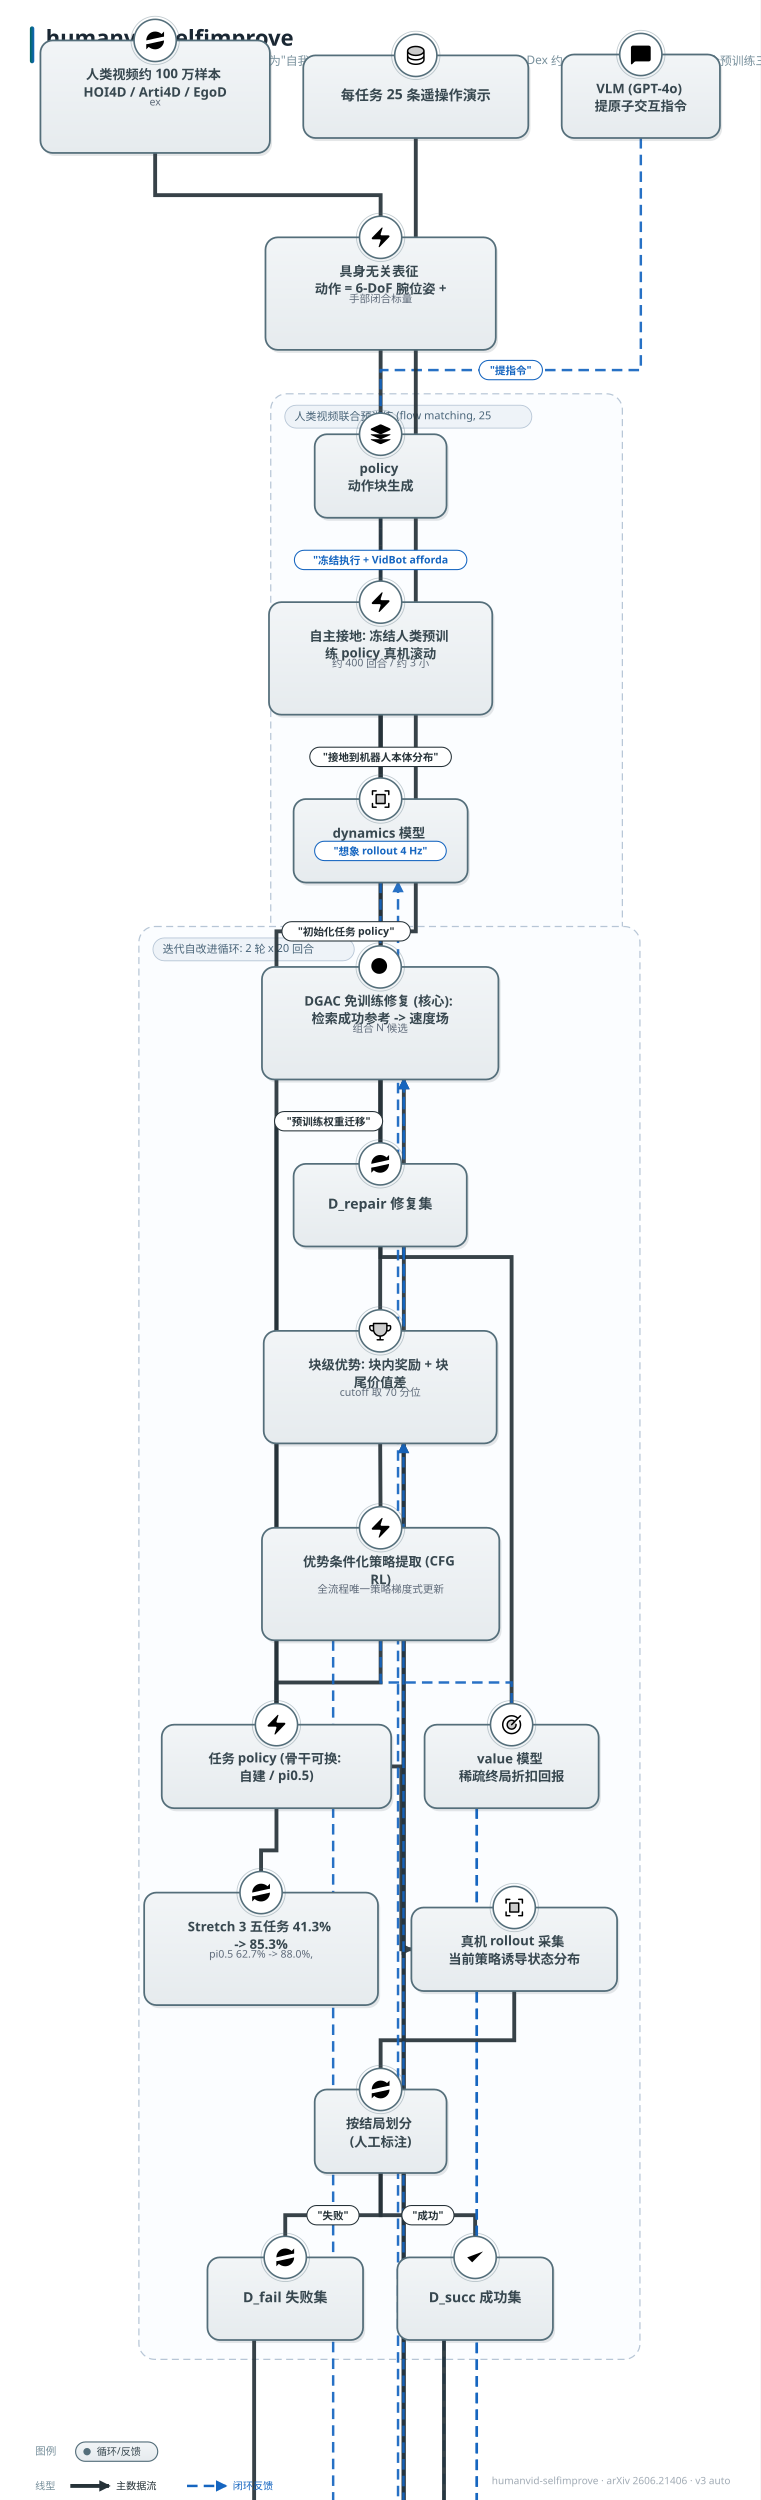
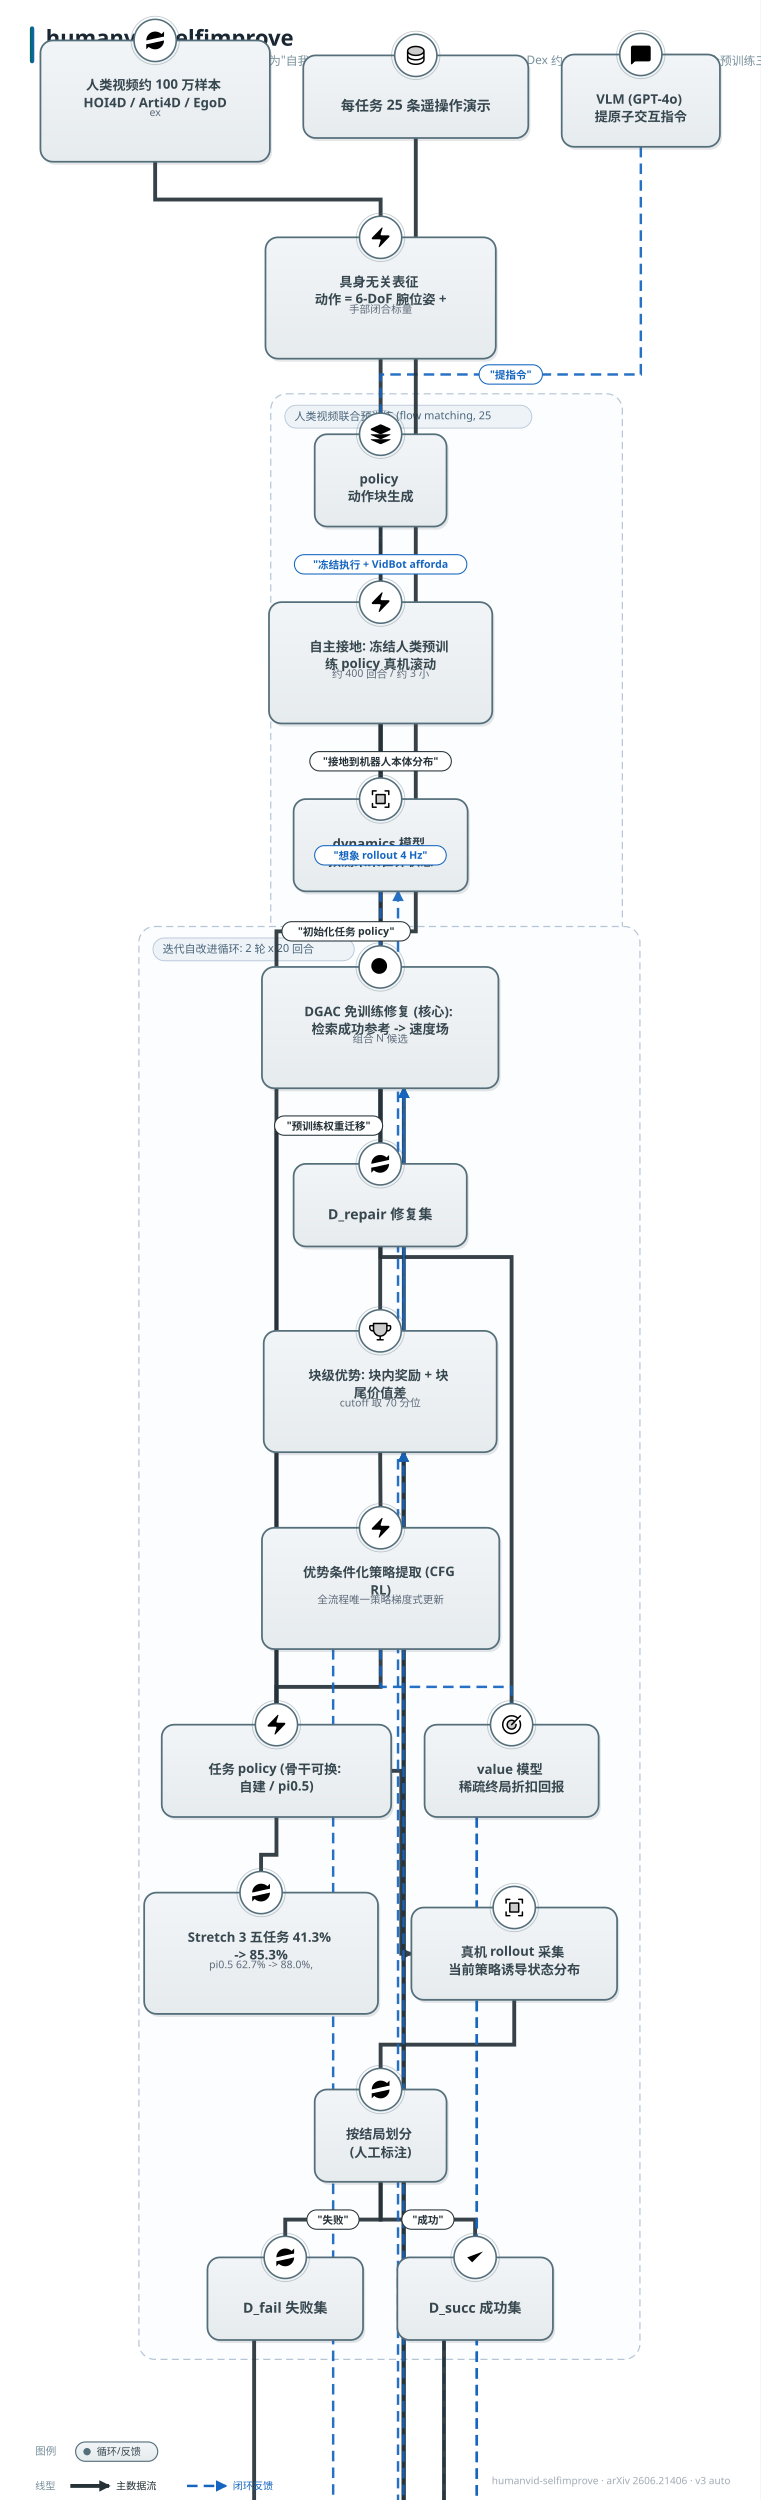
<svg xmlns="http://www.w3.org/2000/svg" width="865" height="2844" viewBox="0 0 865 2844" font-family="'PingFang SC','Hiragino Sans GB','Microsoft YaHei','Segoe UI',sans-serif">
  <style>text{font-family:'PingFang SC','Hiragino Sans GB','Microsoft YaHei','Segoe UI',sans-serif;} .lbl{font-weight:700;}</style>
  <defs>
    <linearGradient id="g-data" x1="0" y1="0" x2="0" y2="1">
      <stop offset="0" stop-color="#f1f9f1" />
      <stop offset="1" stop-color="#e2f0e2" />
    </linearGradient>
    <linearGradient id="g-frozen" x1="0" y1="0" x2="0" y2="1">
      <stop offset="0" stop-color="#f0f7fe" />
      <stop offset="1" stop-color="#dcecfb" />
    </linearGradient>
    <linearGradient id="g-train" x1="0" y1="0" x2="0" y2="1">
      <stop offset="0" stop-color="#fff6e8" />
      <stop offset="1" stop-color="#ffedd4" />
    </linearGradient>
    <linearGradient id="g-loss" x1="0" y1="0" x2="0" y2="1">
      <stop offset="0" stop-color="#fdf0f1" />
      <stop offset="1" stop-color="#f9e0e2" />
    </linearGradient>
    <linearGradient id="g-act" x1="0" y1="0" x2="0" y2="1">
      <stop offset="0" stop-color="#f8f1fb" />
      <stop offset="1" stop-color="#f0e4f7" />
    </linearGradient>
    <linearGradient id="g-loop" x1="0" y1="0" x2="0" y2="1">
      <stop offset="0" stop-color="#f2f5f7" />
      <stop offset="1" stop-color="#e6ebee" />
    </linearGradient>
    <linearGradient id="g-env" x1="0" y1="0" x2="0" y2="1">
      <stop offset="0" stop-color="#eef8f6" />
      <stop offset="1" stop-color="#dcf0ec" />
    </linearGradient>
    <linearGradient id="g-mem" x1="0" y1="0" x2="0" y2="1">
      <stop offset="0" stop-color="#fffef0" />
      <stop offset="1" stop-color="#fdf6d8" />
    </linearGradient>
    <linearGradient id="g-reward" x1="0" y1="0" x2="0" y2="1">
      <stop offset="0" stop-color="#fdf2f7" />
      <stop offset="1" stop-color="#f9e2ed" />
    </linearGradient>
    <linearGradient id="g-key" x1="0" y1="0" x2="0" y2="1">
      <stop offset="0" stop-color="#fffaf0" />
      <stop offset="1" stop-color="#fff1d6" />
    </linearGradient>
    <linearGradient id="g-title" x1="0" y1="0" x2="1" y2="0">
      <stop offset="0" stop-color="#00695c" />
      <stop offset="1" stop-color="#1565c0" />
    </linearGradient>
    <marker id="arr-main" viewBox="0 0 10 10" refX="8.5" refY="5" markerWidth="13" markerHeight="13" markerUnits="userSpaceOnUse" orient="auto-start-reverse">
      <path d="M0 0 L10 5 L0 10 z" fill="#546e7a" />
    </marker>
    <marker id="arr-thick" viewBox="0 0 10 10" refX="8.5" refY="5" markerWidth="13" markerHeight="13" markerUnits="userSpaceOnUse" orient="auto-start-reverse">
      <path d="M0 0 L10 5 L0 10 z" fill="#263238" />
    </marker>
    <marker id="arr-thin" viewBox="0 0 10 10" refX="8.5" refY="5" markerWidth="13" markerHeight="13" markerUnits="userSpaceOnUse" orient="auto-start-reverse">
      <path d="M0 0 L10 5 L0 10 z" fill="#9fb0bb" />
    </marker>
    <marker id="arr-fb" viewBox="0 0 10 10" refX="8.5" refY="5" markerWidth="13" markerHeight="13" markerUnits="userSpaceOnUse" orient="auto-start-reverse">
      <path d="M0 0 L10 5 L0 10 z" fill="#1565c0" />
    </marker>
    <marker id="arr-loss" viewBox="0 0 10 10" refX="8.5" refY="5" markerWidth="13" markerHeight="13" markerUnits="userSpaceOnUse" orient="auto-start-reverse">
      <path d="M0 0 L10 5 L0 10 z" fill="#c62828" />
    </marker>
  </defs>
  <rect width="865" height="2844" fill="#ffffff" />
  <rect x="34" y="30" width="5" height="42" rx="2.5" fill="url(#g-title)" />
  <text x="52" y="52" font-size="25" font-weight="800" fill="#1a2733">humanvid-selfimprove</text>
  <text x="52" y="74" font-size="13.5" fill="#78909c">把人类视频的用途从"策略初始化燃料"升级为"自我改进的预测基座"：在 HOI4D/Arti4D/EgoDex 约 100 万条人类视频样本上联合预训练三个具身无关模型——pol</text>
  <text x="831" y="2826" font-size="11.5" fill="#a0aab4" text-anchor="end">humanvid-selfimprove · arXiv 2606.21406 · v3 auto</text>
  <rect x="308" y="448" width="400" height="1631" rx="18" fill="#fbfdff" stroke="#b7c6d6" stroke-width="1.4" stroke-dasharray="8 5" />
  <rect x="324" y="461" width="281.0" height="26" rx="13" fill="#eef3f8" stroke="#b7c6d6" />
  <text x="335" y="478" font-size="12.5" fill="#4a6579">人类视频联合预训练 (flow matching, 25</text>
  <rect x="158" y="1054" width="570" height="1630" rx="18" fill="#fbfdff" stroke="#b7c6d6" stroke-width="1.4" stroke-dasharray="8 5" />
  <rect x="174" y="1067" width="229.0" height="26" rx="13" fill="#eef3f8" stroke="#b7c6d6" />
  <text x="185" y="1084" font-size="12.5" fill="#4a6579">迭代自改进循环: 2 轮 x 20 回合</text>
-   <path d="M 445.0 2009.5 L 456.5 2009.5 L 456.5 2217.5 L 468.0 2217.5" fill="none" stroke="#263238" stroke-width="4.4" marker-end="url(#arr-thick)" opacity="0.92" />
-   <path d="M 585.0 2265.0 L 585.0 2321.0 L 433.0 2321.0 L 433.0 2377.0" fill="none" stroke="#263238" stroke-width="4.4" marker-end="url(#arr-thick)" opacity="0.92" />
-   <path d="M 433.0 2472.0 L 433.0 2520.0 L 540.5 2520.0 L 540.5 2568.0" fill="none" stroke="#263238" stroke-width="4.4" marker-end="url(#arr-thick)" opacity="0.92" />
-   <path d="M 433.0 2472.0 L 433.0 2520.0 L 324.5 2520.0 L 324.5 2568.0" fill="none" stroke="#263238" stroke-width="4.4" marker-end="url(#arr-thick)" opacity="0.92" />
-   <path d="M 289.1 2662.0 L 289.1 4180.0 L 459.4 4180.0 L 459.4 1228.0" fill="none" stroke="#263238" stroke-width="4.4" marker-end="url(#arr-thick)" opacity="0.92" />
-   <path d="M 432.5 1228.0 L 432.5 1324.0" fill="none" stroke="#263238" stroke-width="4.4" marker-end="url(#arr-thick)" opacity="0.92" />
-   <path d="M 176.5 174.0 L 176.5 222.0 L 433.0 222.0 L 433.0 270.0" fill="none" stroke="#263238" stroke-width="4.4" marker-end="url(#arr-thick)" opacity="0.92" />
-   <path d="M 433.0 398.0 L 433.0 494.0" fill="none" stroke="#263238" stroke-width="4.4" marker-end="url(#arr-thick)" opacity="0.92" />
-   <path d="M 729.0 157.0 L 729.0 421.0 L 433.0 421.0 L 433.0 685.0" fill="none" stroke="#1565c0" stroke-width="2.8" stroke-dasharray="12 7" marker-end="url(#arr-fb)" opacity="0.92" />
-   <path d="M 433.0 589.0 L 433.0 685.0" fill="none" stroke="#1565c0" stroke-width="2.8" stroke-dasharray="12 7" marker-end="url(#arr-fb)" opacity="0.92" />
-   <path d="M 433.0 813.0 L 433.0 909.0" fill="none" stroke="#263238" stroke-width="4.4" marker-end="url(#arr-thick)" opacity="0.92" />
-   <path d="M 433.0 813.0 L 433.0 1430.0 L 582.0 1430.0 L 582.0 1962.0" fill="none" stroke="#263238" stroke-width="4.4" marker-end="url(#arr-thick)" opacity="0.92" />
-   <path d="M 433.0 589.0 L 433.0 1275.5 L 314.5 1275.5 L 314.5 1962.0" fill="none" stroke="#263238" stroke-width="4.4" marker-end="url(#arr-thick)" opacity="0.92" />
+   <path d="M 445.0 2014.5 L 456.5 2014.5 L 456.5 2222.5 L 468.0 2222.5" fill="none" stroke="#263238" stroke-width="4.4" marker-end="url(#arr-thick)" opacity="0.92" />
+   <path d="M 585.0 2275.0 L 585.0 2326.0 L 433.0 2326.0 L 433.0 2377.0" fill="none" stroke="#263238" stroke-width="4.4" marker-end="url(#arr-thick)" opacity="0.92" />
+   <path d="M 433.0 2482.0 L 433.0 2525.0 L 540.5 2525.0 L 540.5 2568.0" fill="none" stroke="#263238" stroke-width="4.4" marker-end="url(#arr-thick)" opacity="0.92" />
+   <path d="M 433.0 2482.0 L 433.0 2525.0 L 324.5 2525.0 L 324.5 2568.0" fill="none" stroke="#263238" stroke-width="4.4" marker-end="url(#arr-thick)" opacity="0.92" />
+   <path d="M 289.1 2662.0 L 289.1 4180.0 L 459.4 4180.0 L 459.4 1238.0" fill="none" stroke="#263238" stroke-width="4.4" marker-end="url(#arr-thick)" opacity="0.92" />
+   <path d="M 432.5 1238.0 L 432.5 1324.0" fill="none" stroke="#263238" stroke-width="4.4" marker-end="url(#arr-thick)" opacity="0.92" />
+   <path d="M 176.5 184.0 L 176.5 227.0 L 433.0 227.0 L 433.0 270.0" fill="none" stroke="#263238" stroke-width="4.4" marker-end="url(#arr-thick)" opacity="0.92" />
+   <path d="M 433.0 408.0 L 433.0 494.0" fill="none" stroke="#263238" stroke-width="4.4" marker-end="url(#arr-thick)" opacity="0.92" />
+   <path d="M 729.0 167.0 L 729.0 426.0 L 433.0 426.0 L 433.0 685.0" fill="none" stroke="#1565c0" stroke-width="2.8" stroke-dasharray="12 7" marker-end="url(#arr-fb)" opacity="0.92" />
+   <path d="M 433.0 599.0 L 433.0 685.0" fill="none" stroke="#1565c0" stroke-width="2.8" stroke-dasharray="12 7" marker-end="url(#arr-fb)" opacity="0.92" />
+   <path d="M 433.0 823.0 L 433.0 909.0" fill="none" stroke="#263238" stroke-width="4.4" marker-end="url(#arr-thick)" opacity="0.92" />
+   <path d="M 433.0 823.0 L 433.0 1430.0 L 582.0 1430.0 L 582.0 1962.0" fill="none" stroke="#263238" stroke-width="4.4" marker-end="url(#arr-thick)" opacity="0.92" />
+   <path d="M 433.0 599.0 L 433.0 1280.5 L 314.5 1280.5 L 314.5 1962.0" fill="none" stroke="#263238" stroke-width="4.4" marker-end="url(#arr-thick)" opacity="0.92" />
  <path d="M 473.0 157.0 L 473.0 1059.5 L 314.5 1059.5 L 314.5 1962.0" fill="none" stroke="#263238" stroke-width="4.4" marker-end="url(#arr-thick)" opacity="0.92" />
-   <path d="M 505.1 2662.0 L 505.1 4180.0 L 459.4 4180.0 L 459.4 1228.0" fill="none" stroke="#1565c0" stroke-width="2.8" stroke-dasharray="12 7" marker-end="url(#arr-fb)" opacity="0.92" />
-   <path d="M 433.0 1004.0 L 432.5 1100.0" fill="none" stroke="#1565c0" stroke-width="2.8" stroke-dasharray="12 7" marker-end="url(#arr-fb)" opacity="0.92" />
-   <path d="M 542.4 2057.0 L 542.4 3575.0 L 459.4 3575.0 L 459.4 1228.0" fill="none" stroke="#1565c0" stroke-width="2.8" stroke-dasharray="12 7" marker-end="url(#arr-fb)" opacity="0.92" />
-   <path d="M 505.1 2662.0 L 505.1 3766.0 L 459.0 3766.0 L 459.0 1642.0" fill="none" stroke="#263238" stroke-width="4.4" marker-end="url(#arr-thick)" opacity="0.92" />
+   <path d="M 505.1 2662.0 L 505.1 4180.0 L 459.4 4180.0 L 459.4 1238.0" fill="none" stroke="#1565c0" stroke-width="2.8" stroke-dasharray="12 7" marker-end="url(#arr-fb)" opacity="0.92" />
+   <path d="M 433.0 1014.0 L 432.5 1100.0" fill="none" stroke="#1565c0" stroke-width="2.8" stroke-dasharray="12 7" marker-end="url(#arr-fb)" opacity="0.92" />
+   <path d="M 542.4 2067.0 L 542.4 3585.0 L 459.4 3585.0 L 459.4 1238.0" fill="none" stroke="#1565c0" stroke-width="2.8" stroke-dasharray="12 7" marker-end="url(#arr-fb)" opacity="0.92" />
+   <path d="M 505.1 2662.0 L 505.1 3766.0 L 459.0 3766.0 L 459.0 1652.0" fill="none" stroke="#263238" stroke-width="4.4" marker-end="url(#arr-thick)" opacity="0.92" />
  <path d="M 432.5 1418.0 L 432.5 1514.0" fill="none" stroke="#263238" stroke-width="4.4" marker-end="url(#arr-thick)" opacity="0.92" />
-   <path d="M 542.4 2057.0 L 542.4 3161.0 L 459.0 3161.0 L 459.0 1642.0" fill="none" stroke="#1565c0" stroke-width="2.8" stroke-dasharray="12 7" marker-end="url(#arr-fb)" opacity="0.92" />
-   <path d="M 432.5 1642.0 L 433.0 1738.0" fill="none" stroke="#263238" stroke-width="4.4" marker-end="url(#arr-thick)" opacity="0.92" />
-   <path d="M 433.0 1866.0 L 433.0 1914.0 L 314.5 1914.0 L 314.5 1962.0" fill="none" stroke="#263238" stroke-width="4.4" marker-end="url(#arr-thick)" opacity="0.92" />
-   <path d="M 379.0 1866.0 L 379.0 3608.0 L 452.8 3608.0 L 452.8 1004.0" fill="none" stroke="#1565c0" stroke-width="2.8" stroke-dasharray="12 7" marker-end="url(#arr-fb)" opacity="0.92" />
-   <path d="M 433.0 1866.0 L 433.0 1914.0 L 582.0 1914.0 L 582.0 1962.0" fill="none" stroke="#1565c0" stroke-width="2.8" stroke-dasharray="12 7" marker-end="url(#arr-fb)" opacity="0.92" />
-   <path d="M 314.5 2057.0 L 314.5 2105.0 L 297.0 2105.0 L 297.0 2153.0" fill="none" stroke="#263238" stroke-width="4.4" marker-end="url(#arr-thick)" opacity="0.92" />
-   <rect x="48.5" y="49.5" width="261" height="128" rx="14" fill="#37474f" opacity="0.13" />
-   <rect x="46" y="46" width="261" height="128" rx="14" fill="url(#g-loop)" stroke="#546e7a" stroke-width="2.0" />
+   <path d="M 542.4 2067.0 L 542.4 3171.0 L 459.0 3171.0 L 459.0 1652.0" fill="none" stroke="#1565c0" stroke-width="2.8" stroke-dasharray="12 7" marker-end="url(#arr-fb)" opacity="0.92" />
+   <path d="M 432.5 1652.0 L 433.0 1738.0" fill="none" stroke="#263238" stroke-width="4.4" marker-end="url(#arr-thick)" opacity="0.92" />
+   <path d="M 433.0 1876.0 L 433.0 1919.0 L 314.5 1919.0 L 314.5 1962.0" fill="none" stroke="#263238" stroke-width="4.4" marker-end="url(#arr-thick)" opacity="0.92" />
+   <path d="M 379.0 1876.0 L 379.0 3618.0 L 452.8 3618.0 L 452.8 1014.0" fill="none" stroke="#1565c0" stroke-width="2.8" stroke-dasharray="12 7" marker-end="url(#arr-fb)" opacity="0.92" />
+   <path d="M 433.0 1876.0 L 433.0 1919.0 L 582.0 1919.0 L 582.0 1962.0" fill="none" stroke="#1565c0" stroke-width="2.8" stroke-dasharray="12 7" marker-end="url(#arr-fb)" opacity="0.92" />
+   <path d="M 314.5 2067.0 L 314.5 2110.0 L 297.0 2110.0 L 297.0 2153.0" fill="none" stroke="#263238" stroke-width="4.4" marker-end="url(#arr-thick)" opacity="0.92" />
+   <rect x="48.5" y="49.5" width="261" height="138" rx="14" fill="#37474f" opacity="0.13" />
+   <rect x="46" y="46" width="261" height="138" rx="14" fill="url(#g-loop)" stroke="#546e7a" stroke-width="2.0" />
  <circle cx="176.5" cy="46" r="24" fill="#ffffff" stroke="#546e7a" stroke-width="1.8" />
  <circle cx="176.5" cy="46" r="27.5" fill="none" stroke="#546e7a" stroke-width="1" opacity="0.35" />
  <g transform="translate(163.0,32.5) scale(1.125)">
    <path d="M3 12a9 9 0 0 1 9-9 9.75 9.75 0 0 1 6.74 2.74L21 8" />
    <path d="M21 3v5h-5" />
    <path d="M21 12a9 9 0 0 1-9 9 9.75 9.75 0 0 1-6.74-2.74L3 16" />
    <path d="M8 16H3v5" />
  </g>
-   <text x="176.5" y="90" font-size="15" class="lbl" fill="#37474f" text-anchor="middle">
+   <text x="176.5" y="102" font-size="15" class="lbl" fill="#37474f" text-anchor="middle">
    <tspan x="176.5" dy="0">人类视频约 100 万样本</tspan>
    <tspan x="176.5" dy="20">HOI4D / Arti4D / EgoD</tspan>
  </text>
-   <text x="176.5" y="120" font-size="12" fill="#5f6b7a" text-anchor="middle">ex</text>
-   <rect x="304.5" y="273.5" width="262" height="128" rx="14" fill="#37474f" opacity="0.13" />
-   <rect x="302" y="270" width="262" height="128" rx="14" fill="url(#g-loop)" stroke="#546e7a" stroke-width="2.0" />
+   <text x="176.5" y="132" font-size="12" fill="#5f6b7a" text-anchor="middle">ex</text>
+   <rect x="304.5" y="273.5" width="262" height="138" rx="14" fill="#37474f" opacity="0.13" />
+   <rect x="302" y="270" width="262" height="138" rx="14" fill="url(#g-loop)" stroke="#546e7a" stroke-width="2.0" />
  <circle cx="433.0" cy="270" r="24" fill="#ffffff" stroke="#546e7a" stroke-width="1.8" />
  <circle cx="433.0" cy="270" r="27.5" fill="none" stroke="#546e7a" stroke-width="1" opacity="0.35" />
  <g transform="translate(419.5,256.5) scale(1.125)">
    <path d="M4 14a1 1 0 0 1-.78-1.63l9.9-10.2a.5.5 0 0 1 .86.46l-1.92 6.02A1 1 0 0 0 13 10h7a1 1 0 0 1 .78 1.63l-9.9 10.2a.5.5 0 0 1-.86-.46l1.92-6.02A1 1 0 0 0 11 14z" />
  </g>
-   <text x="433.0" y="314" font-size="15" class="lbl" fill="#37474f" text-anchor="middle">
+   <text x="433.0" y="326" font-size="15" class="lbl" fill="#37474f" text-anchor="middle">
    <tspan x="433.0" dy="0">具身无关表征</tspan>
    <tspan x="433.0" dy="20">动作 = 6-DoF 腕位姿 + </tspan>
  </text>
-   <text x="433.0" y="344" font-size="12" fill="#5f6b7a" text-anchor="middle">手部闭合标量</text>
-   <rect x="360.5" y="497.5" width="150" height="95" rx="14" fill="#37474f" opacity="0.13" />
-   <rect x="358" y="494" width="150" height="95" rx="14" fill="url(#g-loop)" stroke="#546e7a" stroke-width="2.0" />
+   <text x="433.0" y="356" font-size="12" fill="#5f6b7a" text-anchor="middle">手部闭合标量</text>
+   <rect x="360.5" y="497.5" width="150" height="105" rx="14" fill="#37474f" opacity="0.13" />
+   <rect x="358" y="494" width="150" height="105" rx="14" fill="url(#g-loop)" stroke="#546e7a" stroke-width="2.0" />
  <circle cx="433.0" cy="494" r="24" fill="#ffffff" stroke="#546e7a" stroke-width="1.8" />
  <circle cx="433.0" cy="494" r="27.5" fill="none" stroke="#546e7a" stroke-width="1" opacity="0.35" />
  <g transform="translate(419.5,480.5) scale(1.125)">
    <path d="M12.83 2.18a2 2 0 0 0-1.66 0L2.6 6.08a1 1 0 0 0 0 1.83l8.58 3.91a2 2 0 0 0 1.66 0l8.58-3.9a1 1 0 0 0 0-1.83z" />
    <path d="M2 12a1 1 0 0 0 .58.91l8.6 3.91a2 2 0 0 0 1.65 0l8.58-3.9A1 1 0 0 0 22 12" />
    <path d="M2 17a1 1 0 0 0 .58.91l8.6 3.91a2 2 0 0 0 1.65 0l8.58-3.9A1 1 0 0 0 22 17" />
  </g>
-   <text x="433.0" y="538" font-size="15" class="lbl" fill="#37474f" text-anchor="middle">
+   <text x="433.0" y="550" font-size="15" class="lbl" fill="#37474f" text-anchor="middle">
    <tspan x="433.0" dy="0">policy</tspan>
    <tspan x="433.0" dy="20">动作块生成</tspan>
  </text>
-   <rect x="336.5" y="912.5" width="198" height="95" rx="14" fill="#37474f" opacity="0.13" />
-   <rect x="334" y="909" width="198" height="95" rx="14" fill="url(#g-loop)" stroke="#546e7a" stroke-width="2.0" />
+   <rect x="336.5" y="912.5" width="198" height="105" rx="14" fill="#37474f" opacity="0.13" />
+   <rect x="334" y="909" width="198" height="105" rx="14" fill="url(#g-loop)" stroke="#546e7a" stroke-width="2.0" />
  <circle cx="433.0" cy="909" r="24" fill="#ffffff" stroke="#546e7a" stroke-width="1.8" />
  <circle cx="433.0" cy="909" r="27.5" fill="none" stroke="#546e7a" stroke-width="1" opacity="0.35" />
  <g transform="translate(419.5,895.5) scale(0.1055)">
    <path d="M176,80v96H80V80Z" opacity="0.2" />
    <path d="M224,40V80a8,8,0,0,1-16,0V48H176a8,8,0,0,1,0-16h40A8,8,0,0,1,224,40ZM80,208H48V176a8,8,0,0,0-16,0v40a8,8,0,0,0,8,8H80a8,8,0,0,0,0-16Zm136-40a8,8,0,0,0-8,8v32H176a8,8,0,0,0,0,16h40a8,8,0,0,0,8-8V176A8,8,0,0,0,216,168ZM40,88a8,8,0,0,0,8-8V48H80a8,8,0,0,0,0-16H40a8,8,0,0,0-8,8V80A8,8,0,0,0,40,88ZM80,72h96a8,8,0,0,1,8,8v96a8,8,0,0,1-8,8H80a8,8,0,0,1-8-8V80A8,8,0,0,1,80,72Zm8,96h80V88H88Z" />
  </g>
-   <text x="433.0" y="953" font-size="15" class="lbl" fill="#37474f" text-anchor="middle">
+   <text x="433.0" y="965" font-size="15" class="lbl" fill="#37474f" text-anchor="middle">
    <tspan x="433.0" dy="0">dynamics 模型</tspan>
    <tspan x="433.0" dy="20">预测未来世界状态</tspan>
  </text>
-   <rect x="485.5" y="1965.5" width="198" height="95" rx="14" fill="#37474f" opacity="0.13" />
-   <rect x="483" y="1962" width="198" height="95" rx="14" fill="url(#g-loop)" stroke="#546e7a" stroke-width="2.0" />
+   <rect x="485.5" y="1965.5" width="198" height="105" rx="14" fill="#37474f" opacity="0.13" />
+   <rect x="483" y="1962" width="198" height="105" rx="14" fill="url(#g-loop)" stroke="#546e7a" stroke-width="2.0" />
  <circle cx="582.0" cy="1962" r="24" fill="#ffffff" stroke="#546e7a" stroke-width="1.8" />
  <circle cx="582.0" cy="1962" r="27.5" fill="none" stroke="#546e7a" stroke-width="1" opacity="0.35" />
  <g transform="translate(568.5,1948.5) scale(0.1055)">
    <path d="M176,128a48,48,0,1,1-48-48A48,48,0,0,1,176,128Z" opacity="0.2" />
    <path d="M221.87,83.16A104.1,104.1,0,1,1,195.67,49l22.67-22.68a8,8,0,0,1,11.32,11.32l-96,96a8,8,0,0,1-11.32-11.32l27.72-27.72a40,40,0,1,0,17.87,31.09,8,8,0,1,1,16-.9,56,56,0,1,1-22.38-41.65L184.3,60.39a87.88,87.88,0,1,0,23.13,29.67,8,8,0,0,1,14.44-6.9Z" />
  </g>
-   <text x="582.0" y="2006" font-size="15" class="lbl" fill="#37474f" text-anchor="middle">
+   <text x="582.0" y="2018" font-size="15" class="lbl" fill="#37474f" text-anchor="middle">
    <tspan x="582.0" dy="0">value 模型</tspan>
    <tspan x="582.0" dy="20">稀疏终局折扣回报</tspan>
  </text>
-   <rect x="641.5" y="65.5" width="180" height="95" rx="14" fill="#37474f" opacity="0.13" />
-   <rect x="639" y="62" width="180" height="95" rx="14" fill="url(#g-loop)" stroke="#546e7a" stroke-width="2.0" />
+   <rect x="641.5" y="65.5" width="180" height="105" rx="14" fill="#37474f" opacity="0.13" />
+   <rect x="639" y="62" width="180" height="105" rx="14" fill="url(#g-loop)" stroke="#546e7a" stroke-width="2.0" />
  <circle cx="729.0" cy="62" r="24" fill="#ffffff" stroke="#546e7a" stroke-width="1.8" />
  <circle cx="729.0" cy="62" r="27.5" fill="none" stroke="#546e7a" stroke-width="1" opacity="0.35" />
  <g transform="translate(715.5,48.5) scale(1.125)">
    <path d="M22 17a2 2 0 0 1-2 2H6.828a2 2 0 0 0-1.414.586l-2.202 2.202A.71.71 0 0 1 2 21.286V5a2 2 0 0 1 2-2h16a2 2 0 0 1 2 2z" />
  </g>
-   <text x="729.0" y="106" font-size="15" class="lbl" fill="#37474f" text-anchor="middle">
+   <text x="729.0" y="118" font-size="15" class="lbl" fill="#37474f" text-anchor="middle">
    <tspan x="729.0" dy="0">VLM (GPT-4o)</tspan>
    <tspan x="729.0" dy="20">提原子交互指令</tspan>
  </text>
-   <rect x="308.5" y="688.5" width="254" height="128" rx="14" fill="#37474f" opacity="0.13" />
-   <rect x="306" y="685" width="254" height="128" rx="14" fill="url(#g-loop)" stroke="#546e7a" stroke-width="2.0" />
+   <rect x="308.5" y="688.5" width="254" height="138" rx="14" fill="#37474f" opacity="0.13" />
+   <rect x="306" y="685" width="254" height="138" rx="14" fill="url(#g-loop)" stroke="#546e7a" stroke-width="2.0" />
  <circle cx="433.0" cy="685" r="24" fill="#ffffff" stroke="#546e7a" stroke-width="1.8" />
  <circle cx="433.0" cy="685" r="27.5" fill="none" stroke="#546e7a" stroke-width="1" opacity="0.35" />
  <g transform="translate(419.5,671.5) scale(1.125)">
    <path d="M4 14a1 1 0 0 1-.78-1.63l9.9-10.2a.5.5 0 0 1 .86.46l-1.92 6.02A1 1 0 0 0 13 10h7a1 1 0 0 1 .78 1.63l-9.9 10.2a.5.5 0 0 1-.86-.46l1.92-6.02A1 1 0 0 0 11 14z" />
  </g>
-   <text x="433.0" y="729" font-size="15" class="lbl" fill="#37474f" text-anchor="middle">
+   <text x="433.0" y="741" font-size="15" class="lbl" fill="#37474f" text-anchor="middle">
    <tspan x="433.0" dy="0">自主接地: 冻结人类预训</tspan>
    <tspan x="433.0" dy="20">练 policy 真机滚动</tspan>
  </text>
-   <text x="433.0" y="759" font-size="12" fill="#5f6b7a" text-anchor="middle">约 400 回合 / 约 3 小</text>
+   <text x="433.0" y="771" font-size="12" fill="#5f6b7a" text-anchor="middle">约 400 回合 / 约 3 小</text>
  <rect x="347.5" y="66.5" width="256" height="94" rx="14" fill="#37474f" opacity="0.13" />
  <rect x="345" y="63" width="256" height="94" rx="14" fill="url(#g-loop)" stroke="#546e7a" stroke-width="2.0" />
  <circle cx="473.0" cy="63" r="24" fill="#ffffff" stroke="#546e7a" stroke-width="1.8" />
  <circle cx="473.0" cy="63" r="27.5" fill="none" stroke="#546e7a" stroke-width="1" opacity="0.35" />
  <g transform="translate(459.5,49.5) scale(0.1055)">
    <path d="M216,80c0,26.51-39.4,48-88,48S40,106.51,40,80s39.4-48,88-48S216,53.49,216,80Z" opacity="0.2" />
    <path d="M128,24C74.17,24,32,48.6,32,80v96c0,31.4,42.17,56,96,56s96-24.6,96-56V80C224,48.6,181.83,24,128,24Zm80,104c0,9.62-7.88,19.43-21.61,26.92C170.93,163.35,150.19,168,128,168s-42.93-4.65-58.39-13.08C55.88,147.43,48,137.62,48,128V111.36c17.06,15,46.23,24.64,80,24.64s62.94-9.68,80-24.64ZM69.61,53.08C85.07,44.65,105.81,40,128,40s42.93,4.65,58.39,13.08C200.12,60.57,208,70.38,208,80s-7.88,19.43-21.61,26.92C170.93,115.35,150.19,120,128,120s-42.93-4.65-58.39-13.08C55.88,99.43,48,89.62,48,80S55.88,60.57,69.61,53.08ZM186.39,202.92C170.93,211.35,150.19,216,128,216s-42.93-4.65-58.39-13.08C55.88,195.43,48,185.62,48,176V159.36c17.06,15,46.23,24.64,80,24.64s62.94-9.68,80-24.64V176C208,185.62,200.12,195.43,186.39,202.92Z" />
  </g>
-   <text x="473.0" y="114" font-size="16" class="lbl" fill="#37474f" text-anchor="middle">每任务 25 条遥操作演示</text>
-   <rect x="186.5" y="1965.5" width="261" height="95" rx="14" fill="#37474f" opacity="0.13" />
-   <rect x="184" y="1962" width="261" height="95" rx="14" fill="url(#g-loop)" stroke="#546e7a" stroke-width="2.0" />
+   <text x="473.0" y="126" font-size="16" class="lbl" fill="#37474f" text-anchor="middle">每任务 25 条遥操作演示</text>
+   <rect x="186.5" y="1965.5" width="261" height="105" rx="14" fill="#37474f" opacity="0.13" />
+   <rect x="184" y="1962" width="261" height="105" rx="14" fill="url(#g-loop)" stroke="#546e7a" stroke-width="2.0" />
  <circle cx="314.5" cy="1962" r="24" fill="#ffffff" stroke="#546e7a" stroke-width="1.8" />
  <circle cx="314.5" cy="1962" r="27.5" fill="none" stroke="#546e7a" stroke-width="1" opacity="0.35" />
  <g transform="translate(301.0,1948.5) scale(1.125)">
    <path d="M4 14a1 1 0 0 1-.78-1.63l9.9-10.2a.5.5 0 0 1 .86.46l-1.92 6.02A1 1 0 0 0 13 10h7a1 1 0 0 1 .78 1.63l-9.9 10.2a.5.5 0 0 1-.86-.46l1.92-6.02A1 1 0 0 0 11 14z" />
  </g>
-   <text x="314.5" y="2006" font-size="15" class="lbl" fill="#37474f" text-anchor="middle">
+   <text x="314.5" y="2018" font-size="15" class="lbl" fill="#37474f" text-anchor="middle">
    <tspan x="314.5" dy="0">任务 policy (骨干可换:</tspan>
    <tspan x="314.5" dy="20"> 自建 / pi0.5)</tspan>
  </text>
-   <rect x="470.5" y="2173.5" width="234" height="95" rx="14" fill="#37474f" opacity="0.13" />
-   <rect x="468" y="2170" width="234" height="95" rx="14" fill="url(#g-loop)" stroke="#546e7a" stroke-width="2.0" />
+   <rect x="470.5" y="2173.5" width="234" height="105" rx="14" fill="#37474f" opacity="0.13" />
+   <rect x="468" y="2170" width="234" height="105" rx="14" fill="url(#g-loop)" stroke="#546e7a" stroke-width="2.0" />
  <circle cx="585.0" cy="2170" r="24" fill="#ffffff" stroke="#546e7a" stroke-width="1.8" />
  <circle cx="585.0" cy="2170" r="27.5" fill="none" stroke="#546e7a" stroke-width="1" opacity="0.35" />
  <g transform="translate(571.5,2156.5) scale(0.1055)">
    <path d="M176,80v96H80V80Z" opacity="0.2" />
    <path d="M224,40V80a8,8,0,0,1-16,0V48H176a8,8,0,0,1,0-16h40A8,8,0,0,1,224,40ZM80,208H48V176a8,8,0,0,0-16,0v40a8,8,0,0,0,8,8H80a8,8,0,0,0,0-16Zm136-40a8,8,0,0,0-8,8v32H176a8,8,0,0,0,0,16h40a8,8,0,0,0,8-8V176A8,8,0,0,0,216,168ZM40,88a8,8,0,0,0,8-8V48H80a8,8,0,0,0,0-16H40a8,8,0,0,0-8,8V80A8,8,0,0,0,40,88ZM80,72h96a8,8,0,0,1,8,8v96a8,8,0,0,1-8,8H80a8,8,0,0,1-8-8V80A8,8,0,0,1,80,72Zm8,96h80V88H88Z" />
  </g>
-   <text x="585.0" y="2214" font-size="15" class="lbl" fill="#37474f" text-anchor="middle">
+   <text x="585.0" y="2226" font-size="15" class="lbl" fill="#37474f" text-anchor="middle">
    <tspan x="585.0" dy="0">真机 rollout 采集</tspan>
    <tspan x="585.0" dy="20">当前策略诱导状态分布</tspan>
  </text>
-   <rect x="360.5" y="2380.5" width="150" height="95" rx="14" fill="#37474f" opacity="0.13" />
-   <rect x="358" y="2377" width="150" height="95" rx="14" fill="url(#g-loop)" stroke="#546e7a" stroke-width="2.0" />
+   <rect x="360.5" y="2380.5" width="150" height="105" rx="14" fill="#37474f" opacity="0.13" />
+   <rect x="358" y="2377" width="150" height="105" rx="14" fill="url(#g-loop)" stroke="#546e7a" stroke-width="2.0" />
  <circle cx="433.0" cy="2377" r="24" fill="#ffffff" stroke="#546e7a" stroke-width="1.8" />
  <circle cx="433.0" cy="2377" r="27.5" fill="none" stroke="#546e7a" stroke-width="1" opacity="0.35" />
  <g transform="translate(419.5,2363.5) scale(1.125)">
    <path d="M3 12a9 9 0 0 1 9-9 9.75 9.75 0 0 1 6.74 2.74L21 8" />
    <path d="M21 3v5h-5" />
    <path d="M21 12a9 9 0 0 1-9 9 9.75 9.75 0 0 1-6.74-2.74L3 16" />
    <path d="M8 16H3v5" />
  </g>
-   <text x="433.0" y="2421" font-size="15" class="lbl" fill="#37474f" text-anchor="middle">
+   <text x="433.0" y="2433" font-size="15" class="lbl" fill="#37474f" text-anchor="middle">
    <tspan x="433.0" dy="0">按结局划分</tspan>
    <tspan x="433.0" dy="20">(人工标注)</tspan>
  </text>
  <rect x="454.5" y="2571.5" width="177" height="94" rx="14" fill="#37474f" opacity="0.13" />
  <rect x="452" y="2568" width="177" height="94" rx="14" fill="url(#g-loop)" stroke="#546e7a" stroke-width="2.0" />
  <circle cx="540.5" cy="2568" r="24" fill="#ffffff" stroke="#546e7a" stroke-width="1.8" />
  <circle cx="540.5" cy="2568" r="27.5" fill="none" stroke="#546e7a" stroke-width="1" opacity="0.35" />
  <g transform="translate(527.0,2554.5) scale(1.125)">
    <path d="M20 6 9 17l-5-5" />
  </g>
-   <text x="540.5" y="2619" font-size="16" class="lbl" fill="#37474f" text-anchor="middle">D_succ 成功集</text>
+   <text x="540.5" y="2631" font-size="16" class="lbl" fill="#37474f" text-anchor="middle">D_succ 成功集</text>
  <rect x="238.5" y="2571.5" width="177" height="94" rx="14" fill="#37474f" opacity="0.13" />
  <rect x="236" y="2568" width="177" height="94" rx="14" fill="url(#g-loop)" stroke="#546e7a" stroke-width="2.0" />
  <circle cx="324.5" cy="2568" r="24" fill="#ffffff" stroke="#546e7a" stroke-width="1.8" />
  <circle cx="324.5" cy="2568" r="27.5" fill="none" stroke="#546e7a" stroke-width="1" opacity="0.35" />
  <g transform="translate(311.0,2554.5) scale(1.125)">
    <path d="M3 12a9 9 0 0 1 9-9 9.75 9.75 0 0 1 6.74 2.74L21 8" />
    <path d="M21 3v5h-5" />
    <path d="M21 12a9 9 0 0 1-9 9 9.75 9.75 0 0 1-6.74-2.74L3 16" />
    <path d="M8 16H3v5" />
  </g>
-   <text x="324.5" y="2619" font-size="16" class="lbl" fill="#37474f" text-anchor="middle">D_fail 失败集</text>
-   <rect x="300.5" y="1103.5" width="269" height="128" rx="14" fill="#37474f" opacity="0.13" />
-   <rect x="298" y="1100" width="269" height="128" rx="14" fill="url(#g-loop)" stroke="#546e7a" stroke-width="2.0" />
+   <text x="324.5" y="2631" font-size="16" class="lbl" fill="#37474f" text-anchor="middle">D_fail 失败集</text>
+   <rect x="300.5" y="1103.5" width="269" height="138" rx="14" fill="#37474f" opacity="0.13" />
+   <rect x="298" y="1100" width="269" height="138" rx="14" fill="url(#g-loop)" stroke="#546e7a" stroke-width="2.0" />
  <circle cx="432.5" cy="1100" r="24" fill="#ffffff" stroke="#546e7a" stroke-width="1.8" />
  <circle cx="432.5" cy="1100" r="27.5" fill="none" stroke="#546e7a" stroke-width="1" opacity="0.35" />
  <g transform="translate(419.0,1086.5) scale(1.125)">
    <path d="m21 21-4.34-4.34" />
    <circle cx="11" cy="11" r="8" />
  </g>
-   <text x="432.5" y="1144" font-size="15" class="lbl" fill="#37474f" text-anchor="middle">
+   <text x="432.5" y="1156" font-size="15" class="lbl" fill="#37474f" text-anchor="middle">
    <tspan x="432.5" dy="0">DGAC 免训练修复 (核心):</tspan>
    <tspan x="432.5" dy="20"> 检索成功参考 -&gt; 速度场</tspan>
  </text>
-   <text x="432.5" y="1174" font-size="12" fill="#5f6b7a" text-anchor="middle">组合 N 候选</text>
+   <text x="432.5" y="1186" font-size="12" fill="#5f6b7a" text-anchor="middle">组合 N 候选</text>
  <rect x="336.5" y="1327.5" width="197" height="94" rx="14" fill="#37474f" opacity="0.13" />
  <rect x="334" y="1324" width="197" height="94" rx="14" fill="url(#g-loop)" stroke="#546e7a" stroke-width="2.0" />
  <circle cx="432.5" cy="1324" r="24" fill="#ffffff" stroke="#546e7a" stroke-width="1.8" />
  <circle cx="432.5" cy="1324" r="27.5" fill="none" stroke="#546e7a" stroke-width="1" opacity="0.35" />
  <g transform="translate(419.0,1310.5) scale(1.125)">
    <path d="M3 12a9 9 0 0 1 9-9 9.75 9.75 0 0 1 6.74 2.74L21 8" />
    <path d="M21 3v5h-5" />
    <path d="M21 12a9 9 0 0 1-9 9 9.75 9.75 0 0 1-6.74-2.74L3 16" />
    <path d="M8 16H3v5" />
  </g>
-   <text x="432.5" y="1375" font-size="16" class="lbl" fill="#37474f" text-anchor="middle">D_repair 修复集</text>
-   <rect x="302.5" y="1517.5" width="265" height="128" rx="14" fill="#37474f" opacity="0.13" />
-   <rect x="300" y="1514" width="265" height="128" rx="14" fill="url(#g-loop)" stroke="#546e7a" stroke-width="2.0" />
+   <text x="432.5" y="1387" font-size="16" class="lbl" fill="#37474f" text-anchor="middle">D_repair 修复集</text>
+   <rect x="302.5" y="1517.5" width="265" height="138" rx="14" fill="#37474f" opacity="0.13" />
+   <rect x="300" y="1514" width="265" height="138" rx="14" fill="url(#g-loop)" stroke="#546e7a" stroke-width="2.0" />
  <circle cx="432.5" cy="1514" r="24" fill="#ffffff" stroke="#546e7a" stroke-width="1.8" />
  <circle cx="432.5" cy="1514" r="27.5" fill="none" stroke="#546e7a" stroke-width="1" opacity="0.35" />
  <g transform="translate(419.0,1500.5) scale(0.1055)">
    <path d="M200,48v63.1c0,39.7-31.75,72.6-71.45,72.9A72,72,0,0,1,56,112V48Z" opacity="0.2" />
    <path d="M232,64H208V48a8,8,0,0,0-8-8H56a8,8,0,0,0-8,8V64H24A16,16,0,0,0,8,80V96a40,40,0,0,0,40,40h3.65A80.13,80.13,0,0,0,120,191.61V216H96a8,8,0,0,0,0,16h64a8,8,0,0,0,0-16H136V191.58c31.94-3.23,58.44-25.64,68.08-55.58H208a40,40,0,0,0,40-40V80A16,16,0,0,0,232,64ZM48,120A24,24,0,0,1,24,96V80H48v32q0,4,.39,8Zm144-8.9c0,35.52-29,64.64-64,64.9a64,64,0,0,1-64-64V56H192ZM232,96a24,24,0,0,1-24,24h-.5a81.81,81.81,0,0,0,.5-8.9V80h24Z" />
  </g>
-   <text x="432.5" y="1558" font-size="15" class="lbl" fill="#37474f" text-anchor="middle">
+   <text x="432.5" y="1570" font-size="15" class="lbl" fill="#37474f" text-anchor="middle">
    <tspan x="432.5" dy="0">块级优势: 块内奖励 + 块</tspan>
    <tspan x="432.5" dy="20">尾价值差</tspan>
  </text>
-   <text x="432.5" y="1588" font-size="12" fill="#5f6b7a" text-anchor="middle">cutoff 取 70 分位</text>
-   <rect x="300.5" y="1741.5" width="270" height="128" rx="14" fill="#37474f" opacity="0.13" />
-   <rect x="298" y="1738" width="270" height="128" rx="14" fill="url(#g-loop)" stroke="#546e7a" stroke-width="2.0" />
+   <text x="432.5" y="1600" font-size="12" fill="#5f6b7a" text-anchor="middle">cutoff 取 70 分位</text>
+   <rect x="300.5" y="1741.5" width="270" height="138" rx="14" fill="#37474f" opacity="0.13" />
+   <rect x="298" y="1738" width="270" height="138" rx="14" fill="url(#g-loop)" stroke="#546e7a" stroke-width="2.0" />
  <circle cx="433.0" cy="1738" r="24" fill="#ffffff" stroke="#546e7a" stroke-width="1.8" />
  <circle cx="433.0" cy="1738" r="27.5" fill="none" stroke="#546e7a" stroke-width="1" opacity="0.35" />
  <g transform="translate(419.5,1724.5) scale(1.125)">
    <path d="M4 14a1 1 0 0 1-.78-1.63l9.9-10.2a.5.5 0 0 1 .86.46l-1.92 6.02A1 1 0 0 0 13 10h7a1 1 0 0 1 .78 1.63l-9.9 10.2a.5.5 0 0 1-.86-.46l1.92-6.02A1 1 0 0 0 11 14z" />
  </g>
-   <text x="433.0" y="1782" font-size="15" class="lbl" fill="#37474f" text-anchor="middle">
+   <text x="433.0" y="1794" font-size="15" class="lbl" fill="#37474f" text-anchor="middle">
    <tspan x="433.0" dy="0">优势条件化策略提取 (CFG</tspan>
    <tspan x="433.0" dy="20">RL)</tspan>
  </text>
-   <text x="433.0" y="1812" font-size="12" fill="#5f6b7a" text-anchor="middle">全流程唯一策略梯度式更新</text>
-   <rect x="166.5" y="2156.5" width="266" height="128" rx="14" fill="#37474f" opacity="0.13" />
-   <rect x="164" y="2153" width="266" height="128" rx="14" fill="url(#g-loop)" stroke="#546e7a" stroke-width="2.0" />
+   <text x="433.0" y="1824" font-size="12" fill="#5f6b7a" text-anchor="middle">全流程唯一策略梯度式更新</text>
+   <rect x="166.5" y="2156.5" width="266" height="138" rx="14" fill="#37474f" opacity="0.13" />
+   <rect x="164" y="2153" width="266" height="138" rx="14" fill="url(#g-loop)" stroke="#546e7a" stroke-width="2.0" />
  <circle cx="297.0" cy="2153" r="24" fill="#ffffff" stroke="#546e7a" stroke-width="1.8" />
  <circle cx="297.0" cy="2153" r="27.5" fill="none" stroke="#546e7a" stroke-width="1" opacity="0.35" />
  <g transform="translate(283.5,2139.5) scale(1.125)">
    <path d="M3 12a9 9 0 0 1 9-9 9.75 9.75 0 0 1 6.74 2.74L21 8" />
    <path d="M21 3v5h-5" />
    <path d="M21 12a9 9 0 0 1-9 9 9.75 9.75 0 0 1-6.74-2.74L3 16" />
    <path d="M8 16H3v5" />
  </g>
-   <text x="297.0" y="2197" font-size="15" class="lbl" fill="#37474f" text-anchor="middle">
+   <text x="297.0" y="2209" font-size="15" class="lbl" fill="#37474f" text-anchor="middle">
    <tspan x="297.0" dy="0">Stretch 3 五任务 41.3%</tspan>
    <tspan x="297.0" dy="20"> -&gt; 85.3%</tspan>
  </text>
-   <text x="297.0" y="2227" font-size="12" fill="#5f6b7a" text-anchor="middle">pi0.5 62.7% -&gt; 88.0%,</text>
-   <g transform="translate(486.8,2520.0)">
+   <text x="297.0" y="2239" font-size="12" fill="#5f6b7a" text-anchor="middle">pi0.5 62.7% -&gt; 88.0%,</text>
+   <g transform="translate(486.8,2525.0)">
    <rect x="-29.7" y="-11" width="59.4" height="22" rx="11" fill="#ffffff" stroke="#263238" stroke-width="1.2" />
    <text y="4" font-size="12" fill="#263238" font-weight="600" text-anchor="middle">"成功"</text>
  </g>
-   <g transform="translate(378.8,2520.0)">
+   <g transform="translate(378.8,2525.0)">
    <rect x="-29.7" y="-11" width="59.4" height="22" rx="11" fill="#ffffff" stroke="#263238" stroke-width="1.2" />
    <text y="4" font-size="12" fill="#263238" font-weight="600" text-anchor="middle">"失败"</text>
  </g>
-   <g transform="translate(581.0,421.0)">
+   <g transform="translate(581.0,426.0)">
    <rect x="-36.0" y="-11" width="72.1" height="22" rx="11" fill="#ffffff" stroke="#1565c0" stroke-width="1.2" />
    <text y="4" font-size="12" fill="#1565c0" font-weight="600" text-anchor="middle">"提指令"</text>
  </g>
-   <g transform="translate(433.0,637.0)">
+   <g transform="translate(433.0,642.0)">
    <rect x="-98.1" y="-11" width="196.2" height="22" rx="11" fill="#ffffff" stroke="#1565c0" stroke-width="1.2" />
    <text y="4" font-size="12" fill="#1565c0" font-weight="600" text-anchor="middle">"冻结执行 + VidBot afforda</text>
  </g>
-   <g transform="translate(433.0,861.0)">
+   <g transform="translate(433.0,866.0)">
    <rect x="-80.6" y="-11" width="161.1" height="22" rx="11" fill="#ffffff" stroke="#263238" stroke-width="1.2" />
    <text y="4" font-size="12" fill="#263238" font-weight="600" text-anchor="middle">"接地到机器人本体分布"</text>
  </g>
-   <g transform="translate(373.8,1275.5)">
+   <g transform="translate(373.8,1280.5)">
    <rect x="-61.5" y="-11" width="123.0" height="22" rx="11" fill="#ffffff" stroke="#263238" stroke-width="1.2" />
    <text y="4" font-size="12" fill="#263238" font-weight="600" text-anchor="middle">"预训练权重迁移"</text>
  </g>
  <g transform="translate(393.8,1059.5)">
    <rect x="-73.1" y="-11" width="146.2" height="22" rx="11" fill="#ffffff" stroke="#263238" stroke-width="1.2" />
    <text y="4" font-size="12" fill="#263238" font-weight="600" text-anchor="middle">"初始化任务 policy"</text>
  </g>
-   <g transform="translate(459.4,3485.9)">
+   <g transform="translate(459.4,3490.9)">
    <rect x="-61.5" y="-11" width="123.0" height="22" rx="11" fill="#ffffff" stroke="#1565c0" stroke-width="1.2" />
    <text y="4" font-size="12" fill="#1565c0" font-weight="600" text-anchor="middle">"两阶段检索参考"</text>
  </g>
-   <g transform="translate(432.8,968.0)">
+   <g transform="translate(432.8,973.0)">
    <rect x="-74.9" y="-11" width="149.8" height="22" rx="11" fill="#ffffff" stroke="#1565c0" stroke-width="1.2" />
    <text y="4" font-size="12" fill="#1565c0" font-weight="600" text-anchor="middle">"想象 rollout 4 Hz"</text>
  </g>
-   <g transform="translate(459.4,3202.0)">
+   <g transform="translate(459.4,3212.0)">
    <rect x="-97.5" y="-11" width="195.0" height="22" rx="11" fill="#ffffff" stroke="#1565c0" stroke-width="1.2" />
    <text y="4" font-size="12" fill="#1565c0" font-weight="600" text-anchor="middle">"排序: 比 VLM 选高 21.3pp"</text>
  </g>
-   <g transform="translate(459.0,2995.2)">
+   <g transform="translate(459.0,3005.2)">
    <rect x="-36.0" y="-11" width="72.1" height="22" rx="11" fill="#ffffff" stroke="#1565c0" stroke-width="1.2" />
    <text y="4" font-size="12" fill="#1565c0" font-weight="600" text-anchor="middle">"价值差"</text>
  </g>
-   <g transform="translate(452.8,3213.9)">
+   <g transform="translate(452.8,3223.9)">
    <rect x="-67.8" y="-11" width="135.7" height="22" rx="11" fill="#ffffff" stroke="#1565c0" stroke-width="1.2" />
    <text y="4" font-size="12" fill="#1565c0" font-weight="600" text-anchor="middle">"每轮微调跟上分布"</text>
  </g>
  <text x="40" y="2792.5" font-size="12" fill="#78909c">图例</text>
  <g>
    <rect x="86" y="2778" width="93.43" height="22" rx="11" fill="url(#g-loop)" stroke="#546e7a" stroke-width="1.3" />
    <circle cx="99" cy="2789" r="4.2" fill="#546e7a" />
    <text x="110" y="2793" font-size="11.5" fill="#37474f">循环/反馈</text>
  </g>
  <text x="40" y="2832" font-size="11.5" fill="#78909c">线型</text>
  <g>
    <path d="M 80 2828 h 44" stroke="#263238" stroke-width="4.4" marker-end="url(#arr-thick)" />
    <text x="132" y="2832" font-size="11.5" fill="#263238">主数据流</text>
  </g>
  <g>
    <path d="M 212.76 2828 h 44" stroke="#1565c0" stroke-width="2.8" stroke-dasharray="12 7" marker-end="url(#arr-fb)" />
    <text x="264.76" y="2832" font-size="11.5" fill="#1565c0">闭环反馈</text>
  </g>
</svg>
